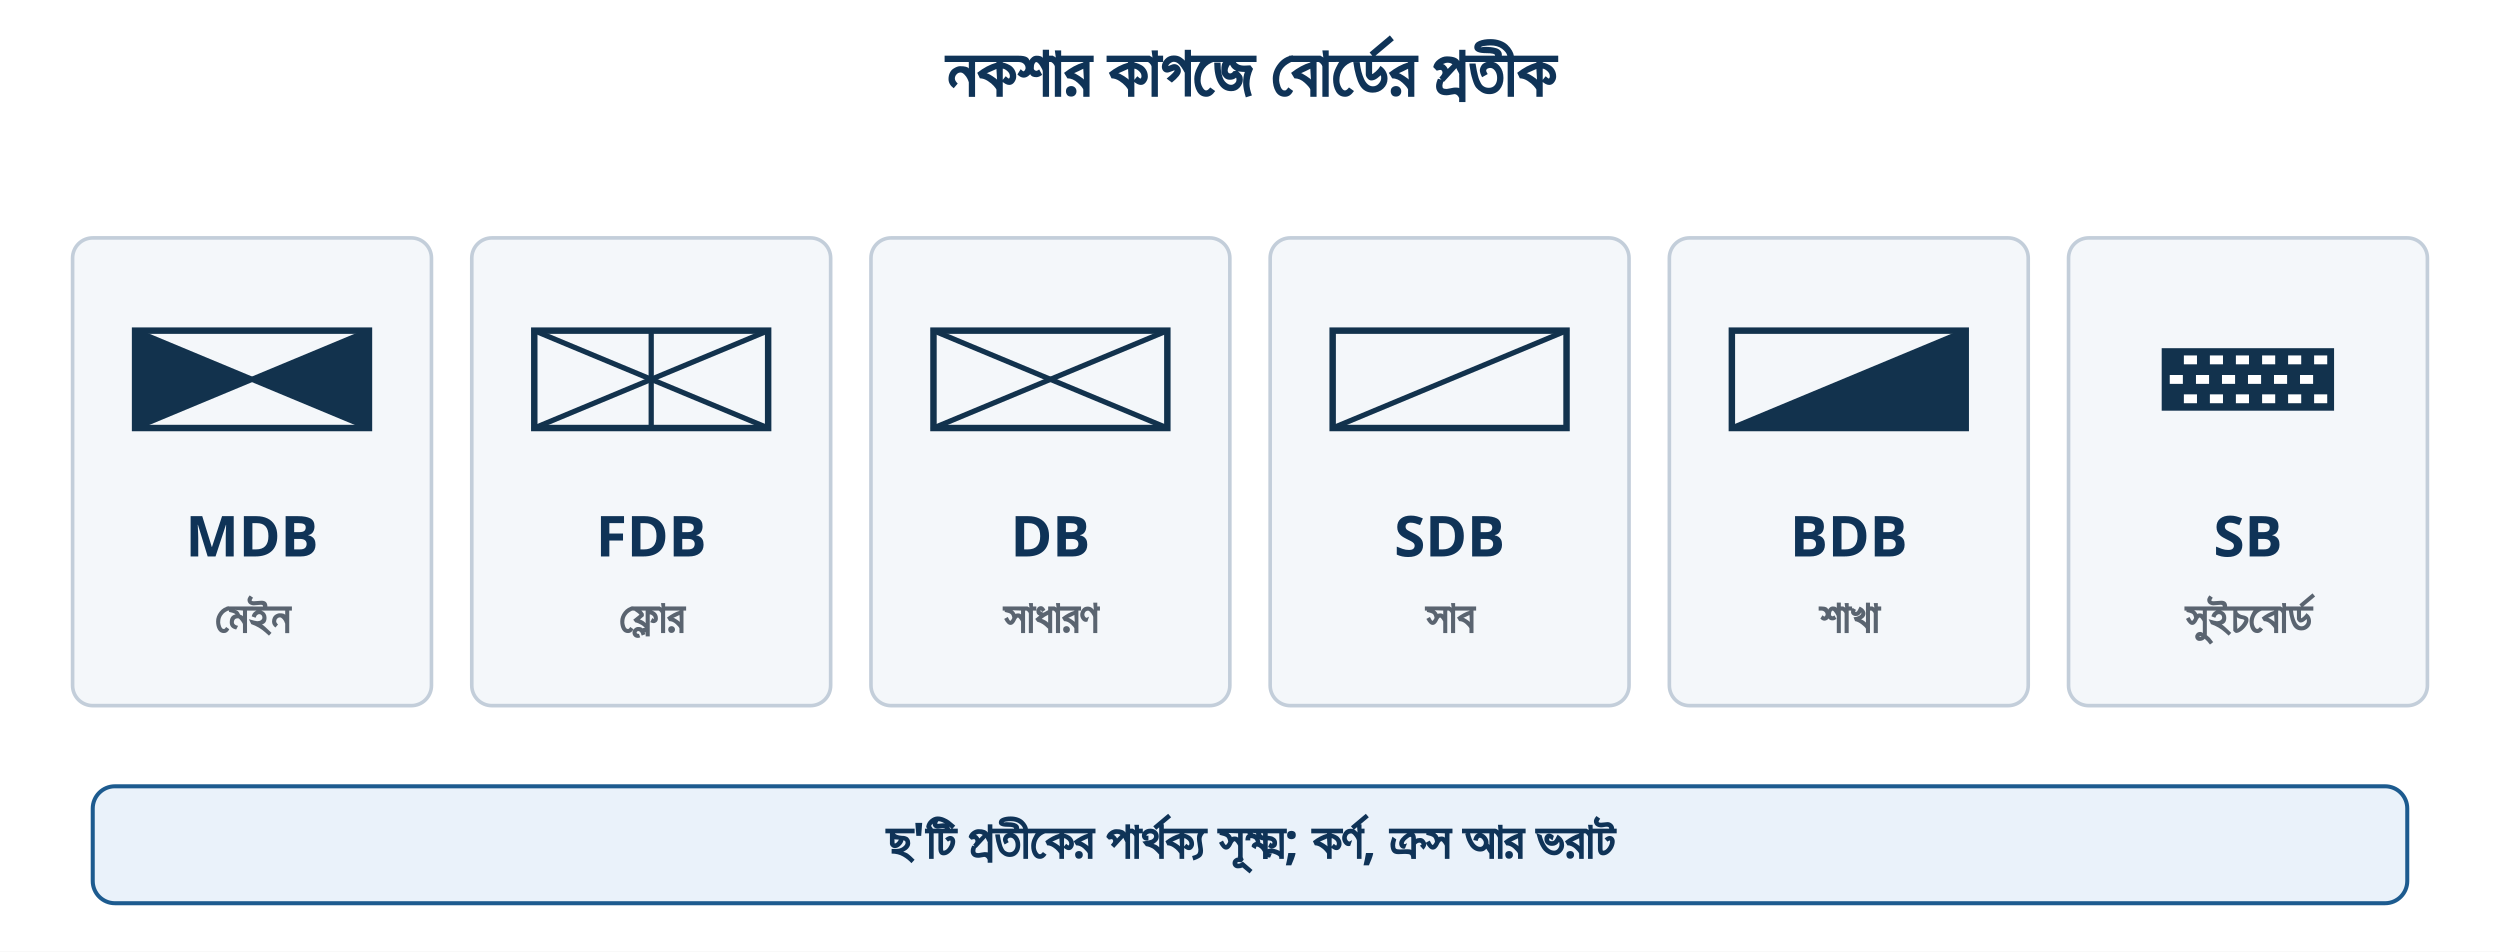
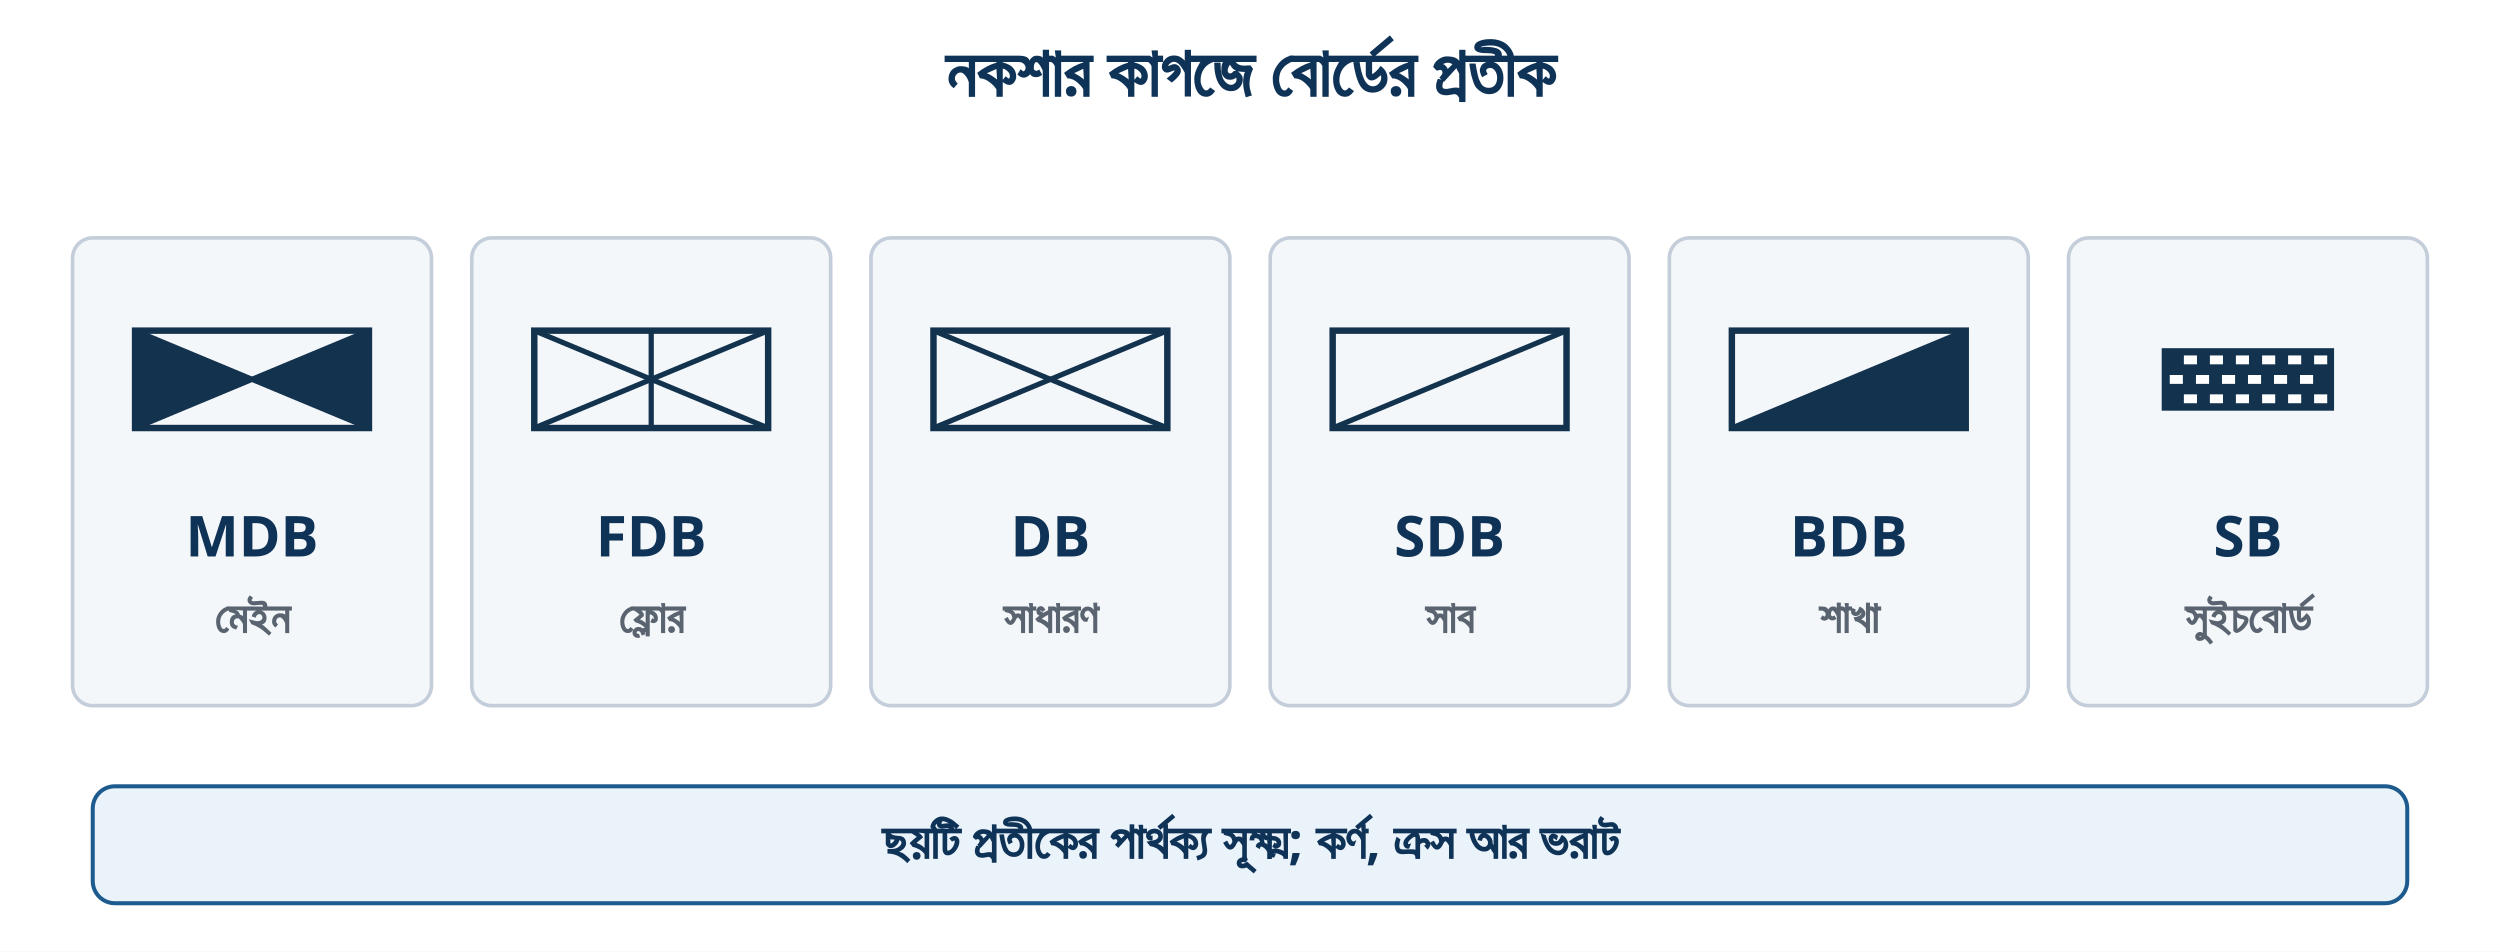
<svg xmlns="http://www.w3.org/2000/svg" width="1240" height="472" viewBox="0 0 1240 472">
  <rect width="1240" height="472" fill="#FFFFFF" />
  <text x="620.0" y="48.0" font-family="Kalpurush" font-size="34" font-weight="700" fill="#0F3357" text-anchor="middle">নকশার কাগজে বোর্ডের প্রতীক</text>
  <rect x="36.0" y="118.0" width="178.0" height="232.0" rx="10" fill="#F4F7FA" stroke="#C3CEDA" stroke-width="1.8" />
  <polygon points="67.0,164.0 125.0,188.2 67.0,212.3" fill="#12324D" stroke="#12324D" stroke-width="1" stroke-linejoin="round" />
  <polygon points="183.0,164.0 125.0,188.2 183.0,212.3" fill="#12324D" stroke="#12324D" stroke-width="1" stroke-linejoin="round" />
  <rect x="67.0" y="164.0" width="116.0" height="48.3" rx="0" fill="none" stroke="#12324D" stroke-width="3.2" />
  <line x1="67.0" y1="164.0" x2="183.0" y2="212.3" stroke="#12324D" stroke-width="2.6" stroke-linecap="round" />
  <line x1="67.0" y1="212.3" x2="183.0" y2="164.0" stroke="#12324D" stroke-width="2.6" stroke-linecap="round" />
  <text x="125.0" y="276.0" font-family="Kalpurush" font-size="28" font-weight="700" fill="#0F3357" text-anchor="middle">MDB</text>
  <text x="125.0" y="314.0" font-family="Kalpurush" font-size="22" font-weight="700" fill="#5A6470" text-anchor="middle">মেইন</text>
  <rect x="234.0" y="118.0" width="178.0" height="232.0" rx="10" fill="#F4F7FA" stroke="#C3CEDA" stroke-width="1.8" />
  <rect x="265.0" y="164.0" width="116.0" height="48.3" rx="0" fill="none" stroke="#12324D" stroke-width="3.2" />
  <line x1="265.0" y1="164.0" x2="381.0" y2="212.3" stroke="#12324D" stroke-width="2.6" stroke-linecap="round" />
  <line x1="265.0" y1="212.3" x2="381.0" y2="164.0" stroke="#12324D" stroke-width="2.6" stroke-linecap="round" />
  <line x1="323.0" y1="164.0" x2="323.0" y2="212.3" stroke="#12324D" stroke-width="2.6" stroke-linecap="round" />
  <text x="323.0" y="276.0" font-family="Kalpurush" font-size="28" font-weight="700" fill="#0F3357" text-anchor="middle">FDB</text>
  <text x="323.0" y="314.0" font-family="Kalpurush" font-size="22" font-weight="700" fill="#5A6470" text-anchor="middle">ফ্লোর</text>
  <rect x="432.0" y="118.0" width="178.0" height="232.0" rx="10" fill="#F4F7FA" stroke="#C3CEDA" stroke-width="1.8" />
  <rect x="463.0" y="164.0" width="116.0" height="48.3" rx="0" fill="none" stroke="#12324D" stroke-width="3.2" />
  <line x1="463.0" y1="164.0" x2="579.0" y2="212.3" stroke="#12324D" stroke-width="2.6" stroke-linecap="round" />
  <line x1="463.0" y1="212.3" x2="579.0" y2="164.0" stroke="#12324D" stroke-width="2.6" stroke-linecap="round" />
  <text x="521.0" y="276.0" font-family="Kalpurush" font-size="28" font-weight="700" fill="#0F3357" text-anchor="middle">DB</text>
  <text x="521.0" y="314.0" font-family="Kalpurush" font-size="22" font-weight="700" fill="#5A6470" text-anchor="middle">সাধারণ</text>
  <rect x="630.0" y="118.0" width="178.0" height="232.0" rx="10" fill="#F4F7FA" stroke="#C3CEDA" stroke-width="1.8" />
  <rect x="661.0" y="164.0" width="116.0" height="48.3" rx="0" fill="none" stroke="#12324D" stroke-width="3.2" />
  <line x1="661.0" y1="212.3" x2="777.0" y2="164.0" stroke="#12324D" stroke-width="2.6" stroke-linecap="round" />
  <text x="719.0" y="276.0" font-family="Kalpurush" font-size="28" font-weight="700" fill="#0F3357" text-anchor="middle">SDB</text>
  <text x="719.0" y="314.0" font-family="Kalpurush" font-size="22" font-weight="700" fill="#5A6470" text-anchor="middle">সাব</text>
  <rect x="828.0" y="118.0" width="178.0" height="232.0" rx="10" fill="#F4F7FA" stroke="#C3CEDA" stroke-width="1.8" />
  <polygon points="859.0,212.3 975.0,164.0 975.0,212.3" fill="#12324D" stroke="#12324D" stroke-width="1" stroke-linejoin="round" />
  <rect x="859.0" y="164.0" width="116.0" height="48.3" rx="0" fill="none" stroke="#12324D" stroke-width="3.2" />
  <line x1="859.0" y1="212.3" x2="975.0" y2="164.0" stroke="#12324D" stroke-width="2.6" stroke-linecap="round" />
  <text x="917.0" y="276.0" font-family="Kalpurush" font-size="28" font-weight="700" fill="#0F3357" text-anchor="middle">BDB</text>
  <text x="917.0" y="314.0" font-family="Kalpurush" font-size="22" font-weight="700" fill="#5A6470" text-anchor="middle">শাখা</text>
  <rect x="1026.0" y="118.0" width="178.0" height="232.0" rx="10" fill="#F4F7FA" stroke="#C3CEDA" stroke-width="1.8" />
  <rect x="1073.2" y="173.7" width="83.5" height="29.0" rx="0" fill="#12324D" stroke="#12324D" stroke-width="2" />
  <rect x="1083.2" y="176.3" width="6.5" height="4.4" rx="0" fill="#FFFFFF" stroke="none" stroke-width="0" />
  <rect x="1096.1" y="176.3" width="6.5" height="4.4" rx="0" fill="#FFFFFF" stroke="none" stroke-width="0" />
  <rect x="1109.0" y="176.3" width="6.5" height="4.4" rx="0" fill="#FFFFFF" stroke="none" stroke-width="0" />
  <rect x="1122.0" y="176.3" width="6.5" height="4.4" rx="0" fill="#FFFFFF" stroke="none" stroke-width="0" />
  <rect x="1134.9" y="176.3" width="6.5" height="4.4" rx="0" fill="#FFFFFF" stroke="none" stroke-width="0" />
  <rect x="1147.8" y="176.3" width="6.5" height="4.4" rx="0" fill="#FFFFFF" stroke="none" stroke-width="0" />
  <rect x="1076.2" y="186.0" width="6.5" height="4.4" rx="0" fill="#FFFFFF" stroke="none" stroke-width="0" />
  <rect x="1089.2" y="186.0" width="6.5" height="4.4" rx="0" fill="#FFFFFF" stroke="none" stroke-width="0" />
  <rect x="1102.1" y="186.0" width="6.5" height="4.4" rx="0" fill="#FFFFFF" stroke="none" stroke-width="0" />
  <rect x="1115.0" y="186.0" width="6.5" height="4.4" rx="0" fill="#FFFFFF" stroke="none" stroke-width="0" />
  <rect x="1127.9" y="186.0" width="6.5" height="4.4" rx="0" fill="#FFFFFF" stroke="none" stroke-width="0" />
  <rect x="1140.8" y="186.0" width="6.5" height="4.4" rx="0" fill="#FFFFFF" stroke="none" stroke-width="0" />
  <rect x="1083.2" y="195.6" width="6.5" height="4.4" rx="0" fill="#FFFFFF" stroke="none" stroke-width="0" />
  <rect x="1096.1" y="195.6" width="6.5" height="4.4" rx="0" fill="#FFFFFF" stroke="none" stroke-width="0" />
  <rect x="1109.0" y="195.6" width="6.5" height="4.4" rx="0" fill="#FFFFFF" stroke="none" stroke-width="0" />
  <rect x="1122.0" y="195.6" width="6.5" height="4.4" rx="0" fill="#FFFFFF" stroke="none" stroke-width="0" />
  <rect x="1134.9" y="195.6" width="6.5" height="4.4" rx="0" fill="#FFFFFF" stroke="none" stroke-width="0" />
  <rect x="1147.8" y="195.6" width="6.5" height="4.4" rx="0" fill="#FFFFFF" stroke="none" stroke-width="0" />
  <text x="1115.0" y="276.0" font-family="Kalpurush" font-size="28" font-weight="700" fill="#0F3357" text-anchor="middle">SB</text>
  <text x="1115.0" y="314.0" font-family="Kalpurush" font-size="22" font-weight="700" fill="#5A6470" text-anchor="middle">সুইচবোর্ড</text>
  <rect x="46.0" y="390.0" width="1148.0" height="58.0" rx="11" fill="#EAF2FA" stroke="#1D5B8F" stroke-width="2" />
-   <text x="620.0" y="426.0" font-family="Kalpurush" font-size="25" font-weight="700" fill="#0F3357" text-anchor="middle">ছ'টি প্রতীকের পার্থক্য সূক্ষ্ম; কর্ণ, ক্রস আর ভরাট</text>
+   <text x="620.0" y="426.0" font-family="Kalpurush" font-size="25" font-weight="700" fill="#0F3357" text-anchor="middle">ছয়টি প্রতীকের পার্থক্য সূক্ষ্ম; কর্ণ, ক্রস আর ভরাট</text>
</svg>
